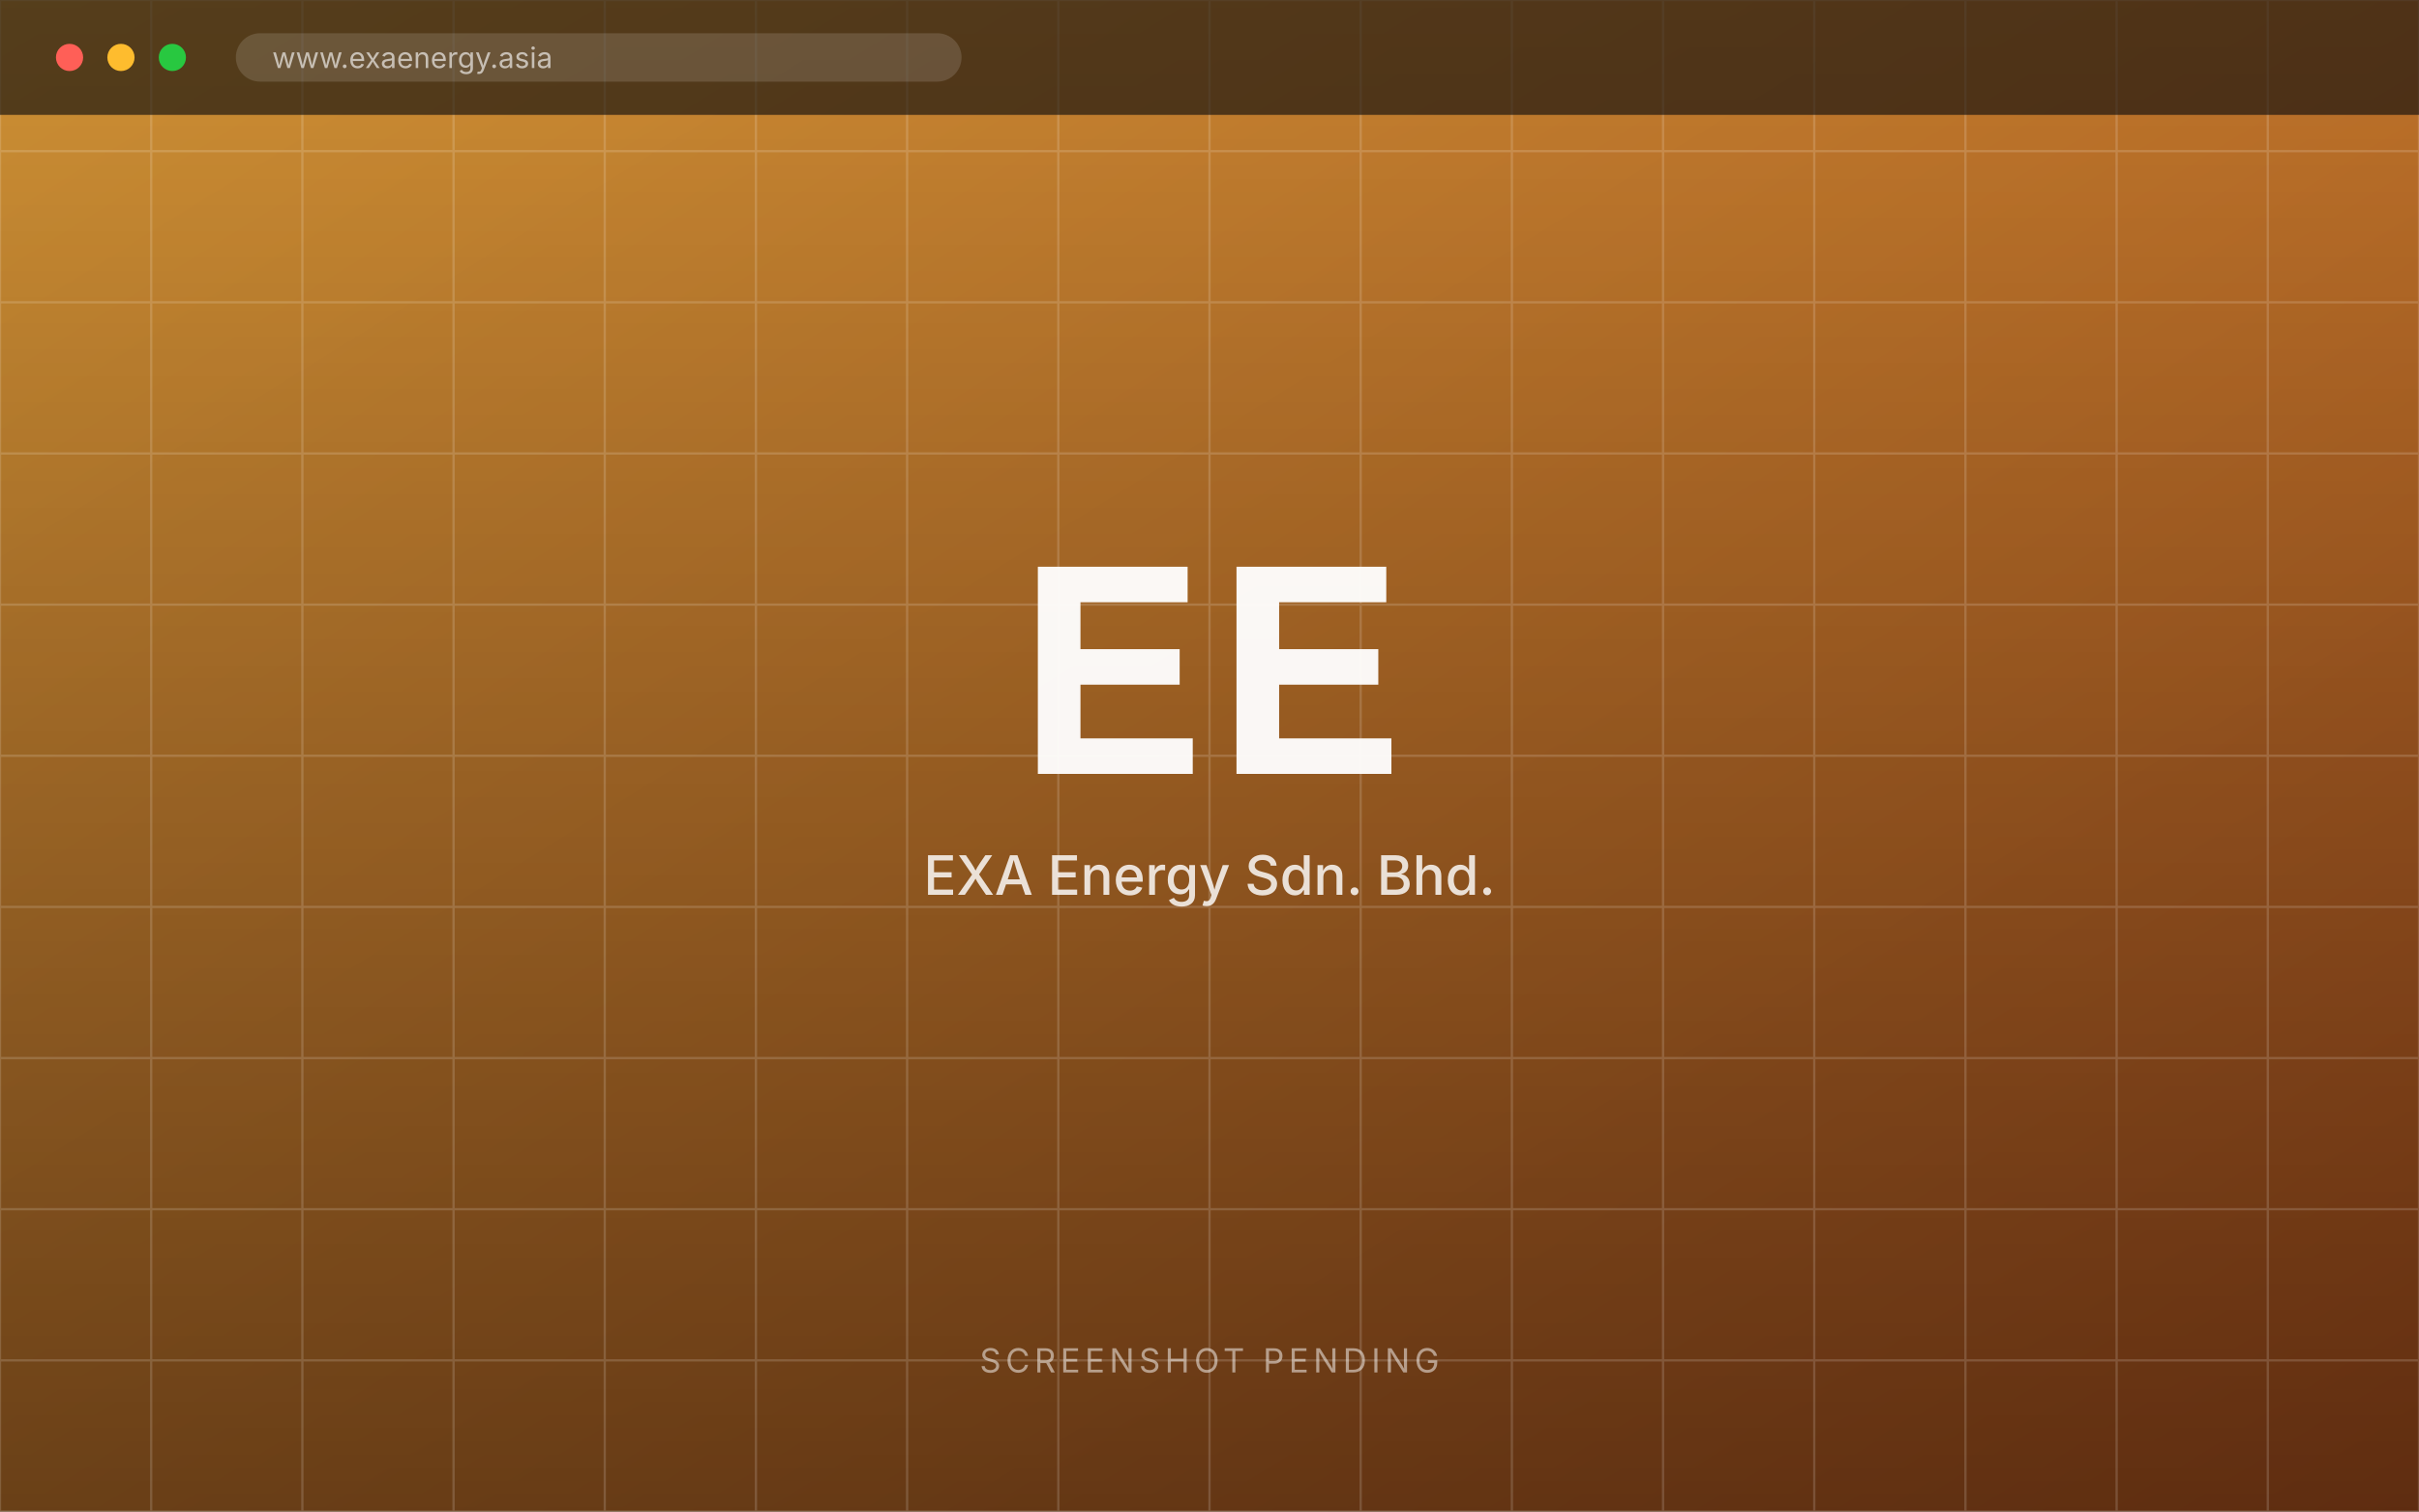
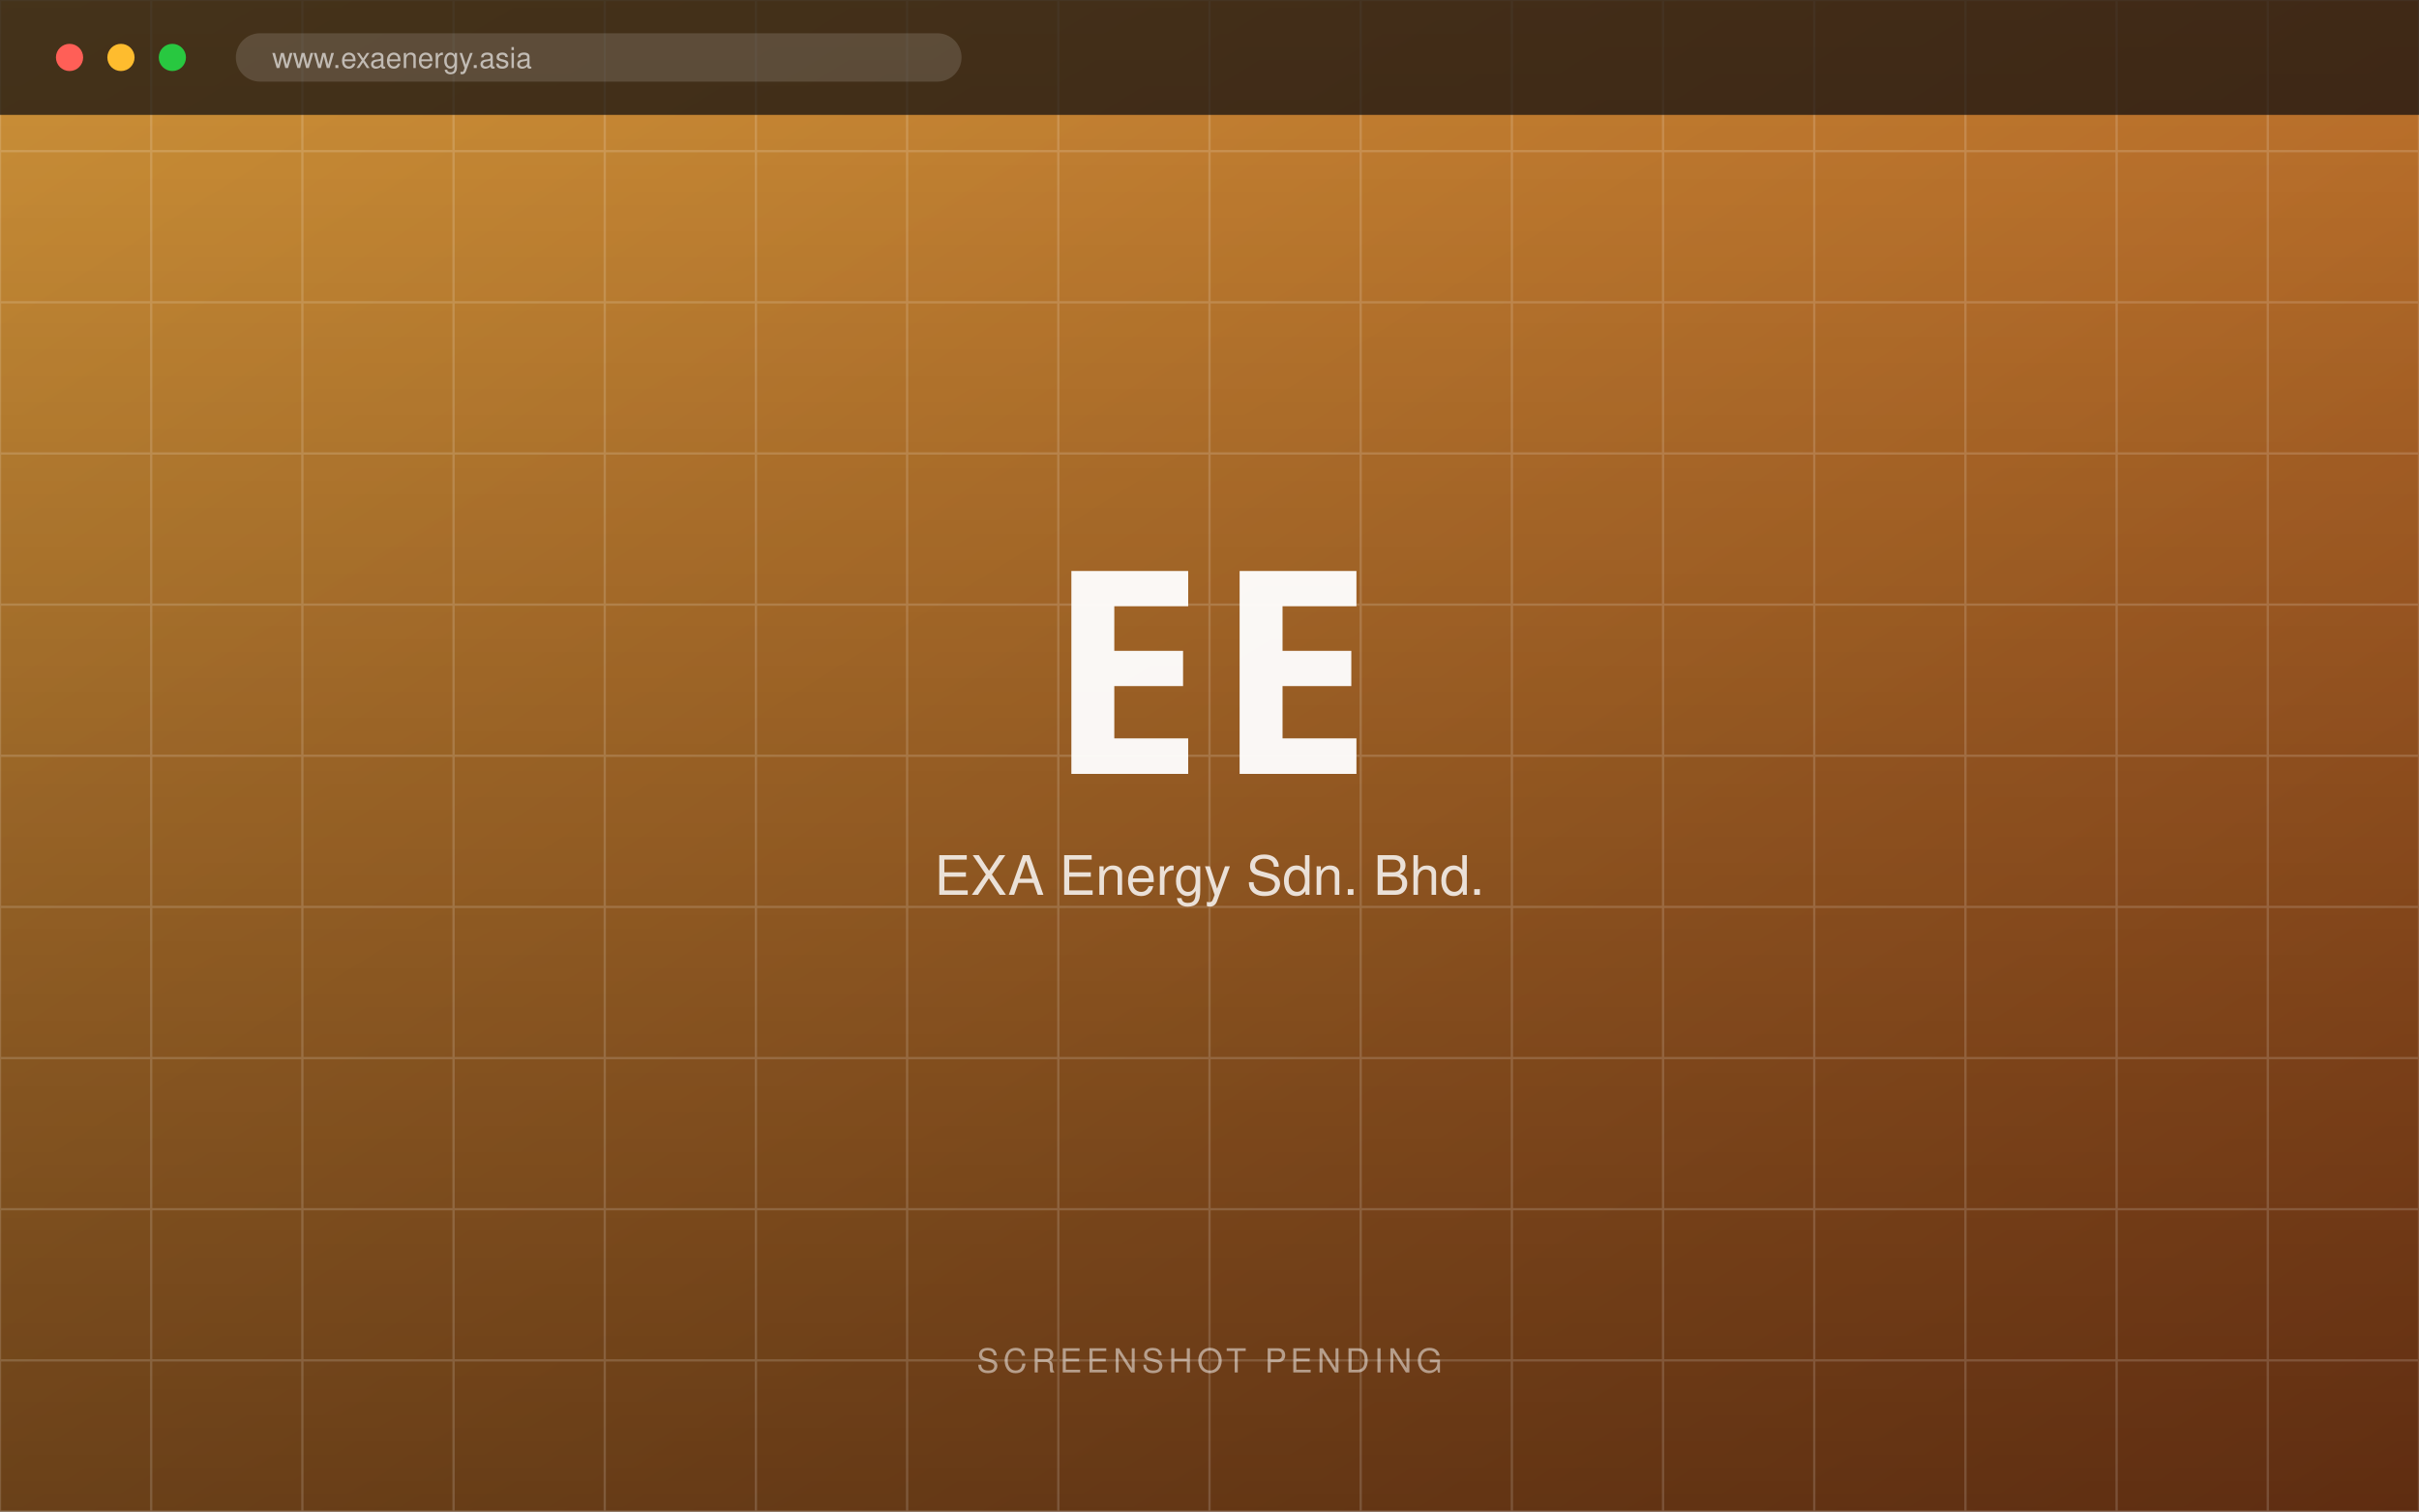
<svg xmlns="http://www.w3.org/2000/svg" viewBox="0 0 1600 1000" width="1600" height="1000" role="img" aria-label="EXA Energy Sdn. Bhd.">
  <defs>
    <linearGradient id="g" x1="0" y1="0" x2="1" y2="1">
      <stop offset="0%" stop-color="#F2A93B" stop-opacity=".85" />
      <stop offset="100%" stop-color="#B4541E" stop-opacity=".95" />
    </linearGradient>
    <linearGradient id="v" x1="0" y1="0" x2="0" y2="1">
      <stop offset="0%" stop-color="#000" stop-opacity="0" />
      <stop offset="100%" stop-color="#000" stop-opacity=".45" />
    </linearGradient>
  </defs>
-   <rect width="1600" height="1000" fill="#131317" />
+   <rect width="1600" height="1000" fill="#101C2E" />
  <rect x="0" y="0" width="1600" height="1000" fill="url(#g)" />
  <rect x="0" y="0" width="1600" height="1000" fill="url(#v)" />
  <g opacity=".16" stroke="#fff" stroke-width="1.5">
    <line x1="0" y1="0" x2="1600" y2="0" />
    <line x1="0" y1="100" x2="1600" y2="100" />
    <line x1="0" y1="200" x2="1600" y2="200" />
    <line x1="0" y1="300" x2="1600" y2="300" />
    <line x1="0" y1="400" x2="1600" y2="400" />
    <line x1="0" y1="500" x2="1600" y2="500" />
    <line x1="0" y1="600" x2="1600" y2="600" />
    <line x1="0" y1="700" x2="1600" y2="700" />
    <line x1="0" y1="800" x2="1600" y2="800" />
    <line x1="0" y1="900" x2="1600" y2="900" />
    <line x1="0" y1="1000" x2="1600" y2="1000" />
    <line x1="0" y1="0" x2="0" y2="1000" />
    <line x1="100" y1="0" x2="100" y2="1000" />
    <line x1="200" y1="0" x2="200" y2="1000" />
    <line x1="300" y1="0" x2="300" y2="1000" />
    <line x1="400" y1="0" x2="400" y2="1000" />
    <line x1="500" y1="0" x2="500" y2="1000" />
    <line x1="600" y1="0" x2="600" y2="1000" />
    <line x1="700" y1="0" x2="700" y2="1000" />
    <line x1="800" y1="0" x2="800" y2="1000" />
    <line x1="900" y1="0" x2="900" y2="1000" />
    <line x1="1000" y1="0" x2="1000" y2="1000" />
    <line x1="1100" y1="0" x2="1100" y2="1000" />
    <line x1="1200" y1="0" x2="1200" y2="1000" />
    <line x1="1300" y1="0" x2="1300" y2="1000" />
    <line x1="1400" y1="0" x2="1400" y2="1000" />
    <line x1="1500" y1="0" x2="1500" y2="1000" />
    <line x1="1600" y1="0" x2="1600" y2="1000" />
  </g>
-   <rect x="0" y="0" width="1600" height="76" fill="#0A0A0C" opacity=".62" />
+   <rect x="0" y="0" width="1600" height="76" fill="#04060C" opacity=".68" />
  <circle cx="46" cy="38" r="9" fill="#FF5F57" />
  <circle cx="80" cy="38" r="9" fill="#FEBC2E" />
  <circle cx="114" cy="38" r="9" fill="#28C840" />
  <rect x="156" y="22" width="480" height="32" rx="16" fill="#fff" opacity=".14" />
-   <text x="180" y="45" font-family="'Instrument Sans',Inter,Helvetica,Arial,sans-serif" font-size="19" fill="#fff" opacity=".62">www.exaenergy.asia</text>
-   <text x="800" y="512" text-anchor="middle" font-family="Archivo,Helvetica,Arial,sans-serif" font-size="188" font-weight="700" fill="#fff" opacity=".95" letter-spacing="6">EE</text>
-   <text x="800" y="592" text-anchor="middle" font-family="'Instrument Sans',Inter,Helvetica,Arial,sans-serif" font-size="36" font-weight="500" fill="#fff" opacity=".82">EXA Energy Sdn. Bhd.</text>
-   <text x="800" y="908" text-anchor="middle" font-family="'Instrument Sans',Inter,Helvetica,Arial,sans-serif" font-size="22" fill="#fff" opacity=".5" letter-spacing="3">SCREENSHOT PENDING</text>
+   <text x="180" y="45" font-family="'Chakra Petch',Helvetica,Arial,sans-serif" font-size="19" fill="#fff" opacity=".62">www.exaenergy.asia</text>
+   <text x="800" y="512" text-anchor="middle" font-family="'Big Shoulders Display',Haettenschweiler,'Arial Narrow',sans-serif" font-size="188" font-weight="700" fill="#fff" opacity=".95" letter-spacing="6">EE</text>
+   <text x="800" y="592" text-anchor="middle" font-family="'Chakra Petch',Helvetica,Arial,sans-serif" font-size="36" font-weight="500" fill="#fff" opacity=".82">EXA Energy Sdn. Bhd.</text>
+   <text x="800" y="908" text-anchor="middle" font-family="'Chakra Petch',Helvetica,Arial,sans-serif" font-size="22" fill="#fff" opacity=".5" letter-spacing="3">SCREENSHOT PENDING</text>
</svg>
